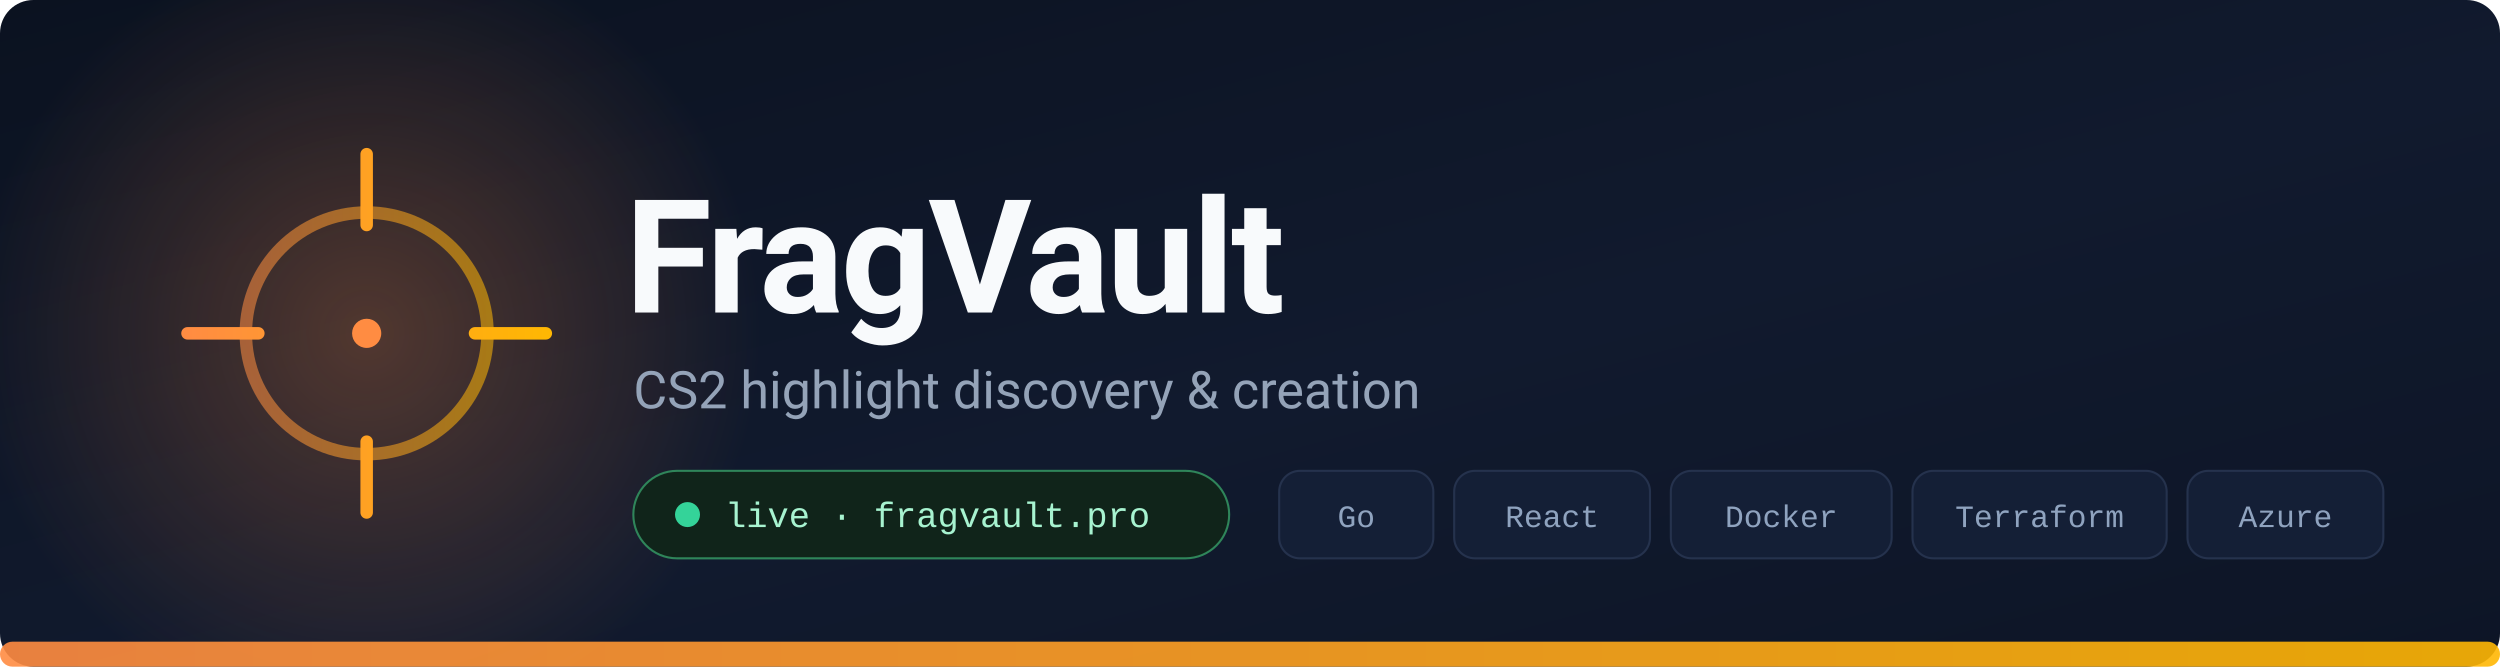
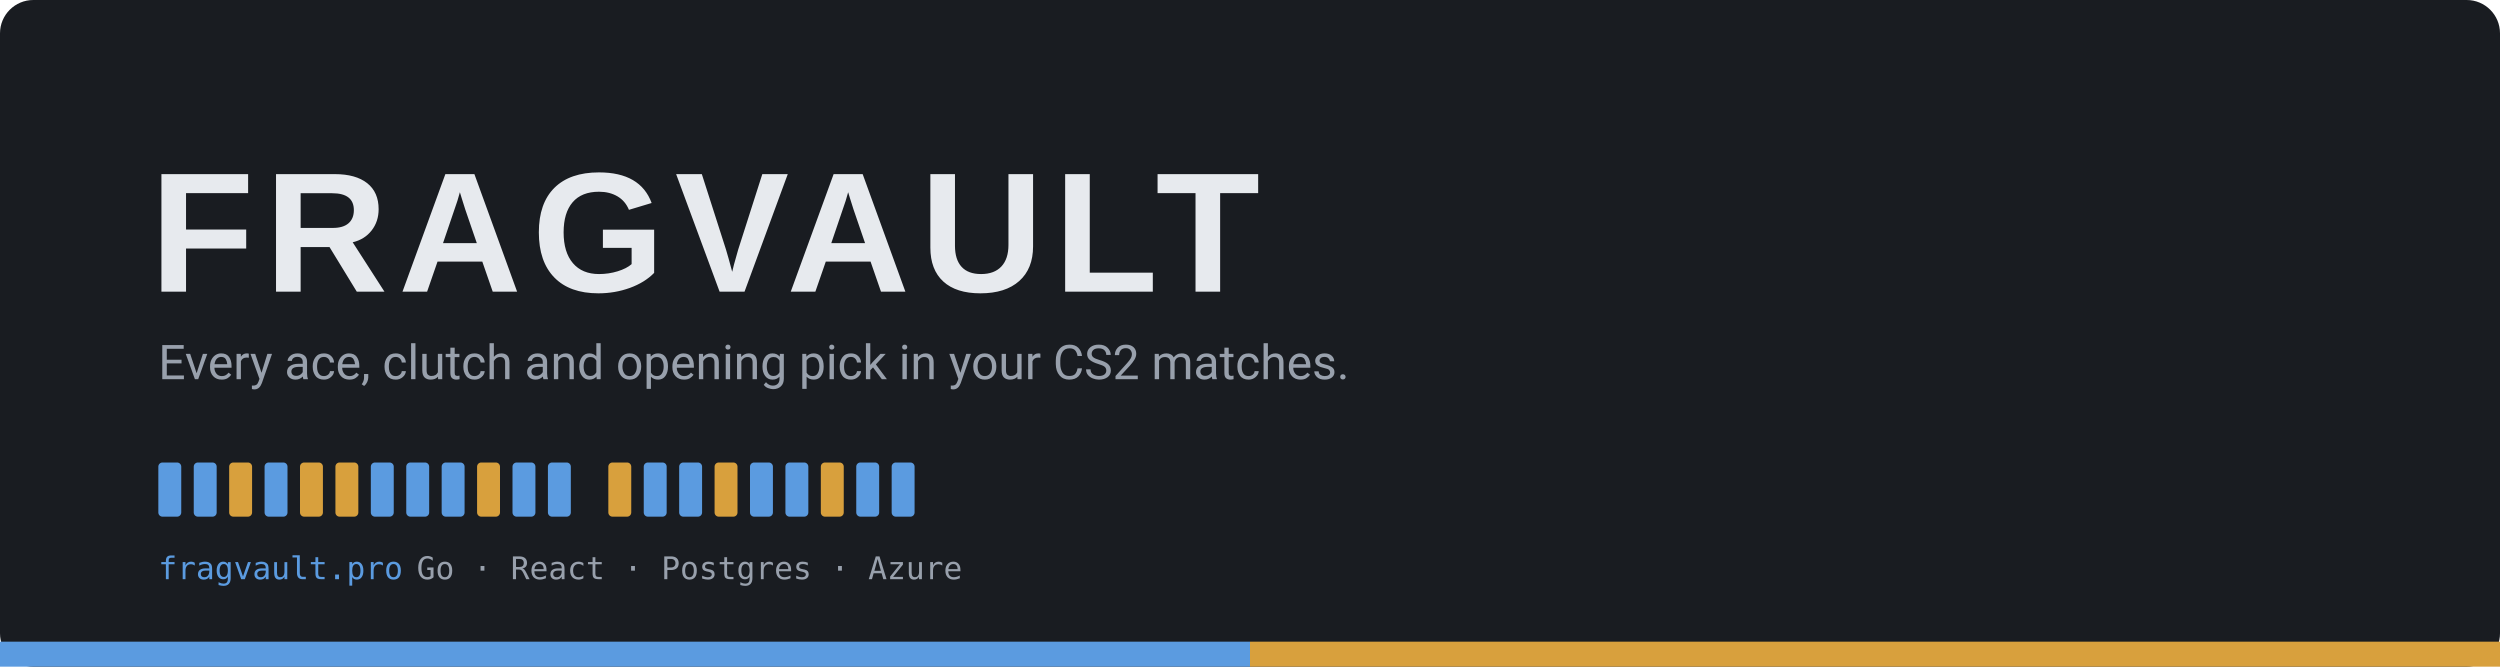
- <svg xmlns="http://www.w3.org/2000/svg" viewBox="0 0 1200 320" width="1200" height="320" role="img" aria-label="FragVault — CS2 highlight discovery and creation">
+ <svg xmlns="http://www.w3.org/2000/svg" viewBox="0 0 1200 320" width="1200" height="320" role="img" aria-label="FragVault — every ace, clutch and opening pick in your CS2 matches">
  <defs>
-     <linearGradient id="bg" x1="0" y1="0" x2="1" y2="1">
-       <stop offset="0%" stop-color="#0b1220" />
-       <stop offset="55%" stop-color="#111a2e" />
-       <stop offset="100%" stop-color="#0d1526" />
-     </linearGradient>
-     <linearGradient id="accent" x1="0" y1="0" x2="1" y2="0">
-       <stop offset="0%" stop-color="#ff8c42" />
-       <stop offset="100%" stop-color="#ffb703" />
-     </linearGradient>
-     <radialGradient id="glow" cx="0.5" cy="0.5" r="0.5">
-       <stop offset="0%" stop-color="#ff8c42" stop-opacity="0.28" />
-       <stop offset="100%" stop-color="#ff8c42" stop-opacity="0" />
-     </radialGradient>
    <style>
-       .f { font-family: ui-sans-serif, system-ui, -apple-system, "Segoe UI", Roboto, Helvetica, Arial, sans-serif; }
-       .m { font-family: ui-monospace, SFMono-Regular, "SF Mono", Menlo, Consolas, "Liberation Mono", monospace; }
+       /* IBM Plex Condensed is what the app itself uses; viewers without it
+          fall back to whatever condensed face they have. Letter-spacing and
+          case carry the character either way. */
+       .display { font-family: "IBM Plex Sans Condensed", "Arial Narrow", "Helvetica Neue", Arial, sans-serif; font-weight: 700; letter-spacing: 0.06em; }
+       .body { font-family: "IBM Plex Sans", system-ui, -apple-system, Segoe UI, Roboto, sans-serif; }
+       .mono { font-family: "IBM Plex Mono", ui-monospace, SFMono-Regular, Menlo, Consolas, monospace; }
    </style>
  </defs>
-   <rect width="1200" height="320" rx="16" fill="url(#bg)" />
-   <circle cx="176" cy="160" r="190" fill="url(#glow)" />
-   <g stroke="url(#accent)" stroke-width="6" stroke-linecap="round" fill="none">
-     <circle cx="176" cy="160" r="58" stroke-opacity="0.55" />
-     <path d="M176 74 v34 M176 212 v34 M90 160 h34 M228 160 h34" />
+   <rect width="1200" height="320" rx="16" fill="#191c21" />
+   <g class="display">
+     <text x="72" y="140" font-size="82" fill="#e7eaee">FRAGVAULT</text>
  </g>
-   <circle cx="176" cy="160" r="7" fill="#ff8c42" />
-   <g class="f">
-     <text x="300" y="150" font-size="76" font-weight="700" fill="#f8fafc" letter-spacing="-1.5">FragVault</text>
-     <text x="304" y="196" font-size="25" fill="#94a3b8">CS2 highlight discovery &amp; creation</text>
-     <g transform="translate(304 226)">
-       <rect width="286" height="42" rx="21" fill="#10241a" stroke="#2f855a" />
-       <circle cx="26" cy="21" r="6" fill="#34d399" />
-       <text x="44" y="27" font-size="17" fill="#a7f3d0" class="m">live · fragvault.pro</text>
-     </g>
-     <g font-size="15" fill="#8fa3bf" class="m">
-       <g transform="translate(614 226)">
-         <rect width="74" height="42" rx="10" fill="#141f36" stroke="#25324d" />
-         <text x="37" y="27" text-anchor="middle">Go</text>
-       </g>
-       <g transform="translate(698 226)">
-         <rect width="94" height="42" rx="10" fill="#141f36" stroke="#25324d" />
-         <text x="47" y="27" text-anchor="middle">React</text>
-       </g>
-       <g transform="translate(802 226)">
-         <rect width="106" height="42" rx="10" fill="#141f36" stroke="#25324d" />
-         <text x="53" y="27" text-anchor="middle">Docker</text>
-       </g>
-       <g transform="translate(918 226)">
-         <rect width="122" height="42" rx="10" fill="#141f36" stroke="#25324d" />
-         <text x="61" y="27" text-anchor="middle">Terraform</text>
-       </g>
-       <g transform="translate(1050 226)">
-         <rect width="94" height="42" rx="10" fill="#141f36" stroke="#25324d" />
-         <text x="47" y="27" text-anchor="middle">Azure</text>
-       </g>
-     </g>
+   <text class="body" x="76" y="182" font-size="23" fill="#98a0ac">
+     Every ace, clutch and opening pick in your CS2 matches.
+   </text>
+   <g>
+     <rect x="76" y="222" width="11" height="26" rx="2" fill="#5b9be0" />
+     <rect x="93" y="222" width="11" height="26" rx="2" fill="#5b9be0" />
+     <rect x="110" y="222" width="11" height="26" rx="2" fill="#d8a03d" />
+     <rect x="127" y="222" width="11" height="26" rx="2" fill="#5b9be0" />
+     <rect x="144" y="222" width="11" height="26" rx="2" fill="#d8a03d" />
+     <rect x="161" y="222" width="11" height="26" rx="2" fill="#d8a03d" />
+     <rect x="178" y="222" width="11" height="26" rx="2" fill="#5b9be0" />
+     <rect x="195" y="222" width="11" height="26" rx="2" fill="#5b9be0" />
+     <rect x="212" y="222" width="11" height="26" rx="2" fill="#5b9be0" />
+     <rect x="229" y="222" width="11" height="26" rx="2" fill="#d8a03d" />
+     <rect x="246" y="222" width="11" height="26" rx="2" fill="#5b9be0" />
+     <rect x="263" y="222" width="11" height="26" rx="2" fill="#5b9be0" />
+     <rect x="292" y="222" width="11" height="26" rx="2" fill="#d8a03d" />
+     <rect x="309" y="222" width="11" height="26" rx="2" fill="#5b9be0" />
+     <rect x="326" y="222" width="11" height="26" rx="2" fill="#5b9be0" />
+     <rect x="343" y="222" width="11" height="26" rx="2" fill="#d8a03d" />
+     <rect x="360" y="222" width="11" height="26" rx="2" fill="#5b9be0" />
+     <rect x="377" y="222" width="11" height="26" rx="2" fill="#5b9be0" />
+     <rect x="394" y="222" width="11" height="26" rx="2" fill="#d8a03d" />
+     <rect x="411" y="222" width="11" height="26" rx="2" fill="#5b9be0" />
+     <rect x="428" y="222" width="11" height="26" rx="2" fill="#5b9be0" />
  </g>
-   <rect x="0" y="308" width="1200" height="12" rx="6" fill="url(#accent)" opacity="0.9" />
+   <text class="mono" x="76" y="278" font-size="15" fill="#5b9be0">fragvault.pro</text>
+   <text class="mono" x="200" y="278" font-size="15" fill="#98a0ac">Go · React · Postgres · Azure</text>
+   <rect x="0" y="308" width="600" height="12" fill="#5b9be0" />
+   <rect x="600" y="308" width="600" height="12" fill="#d8a03d" />
</svg>
